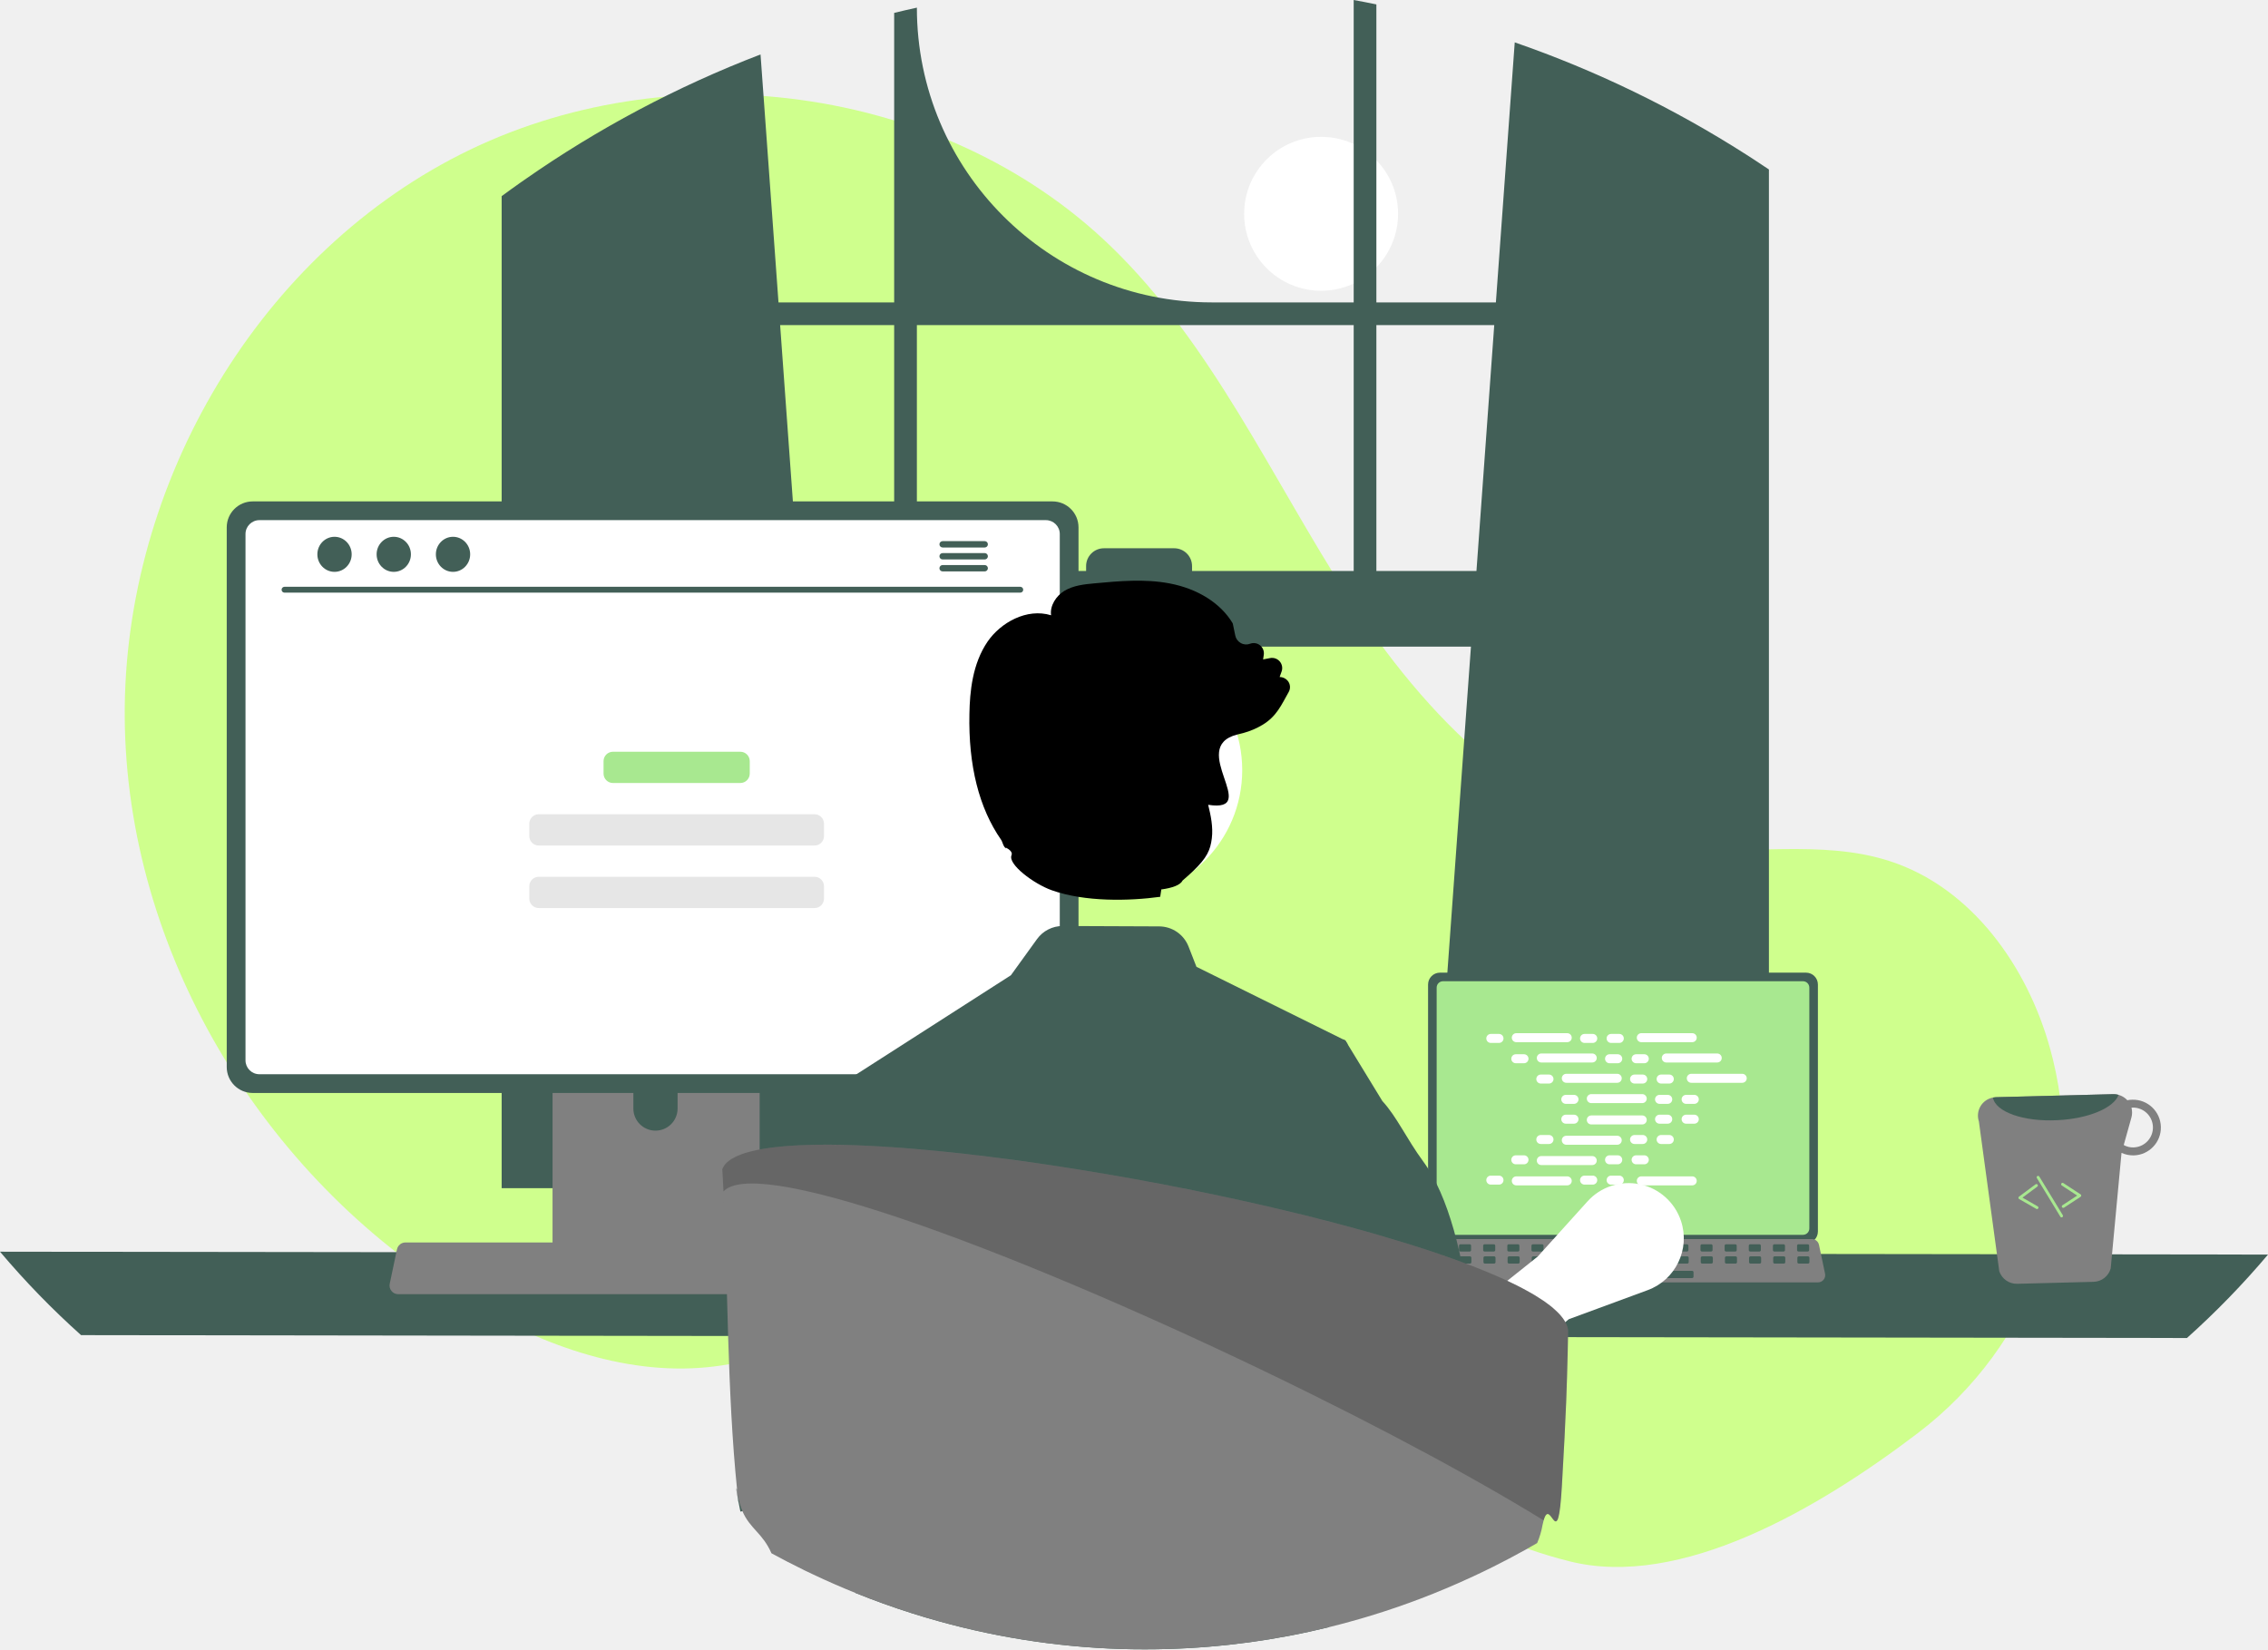
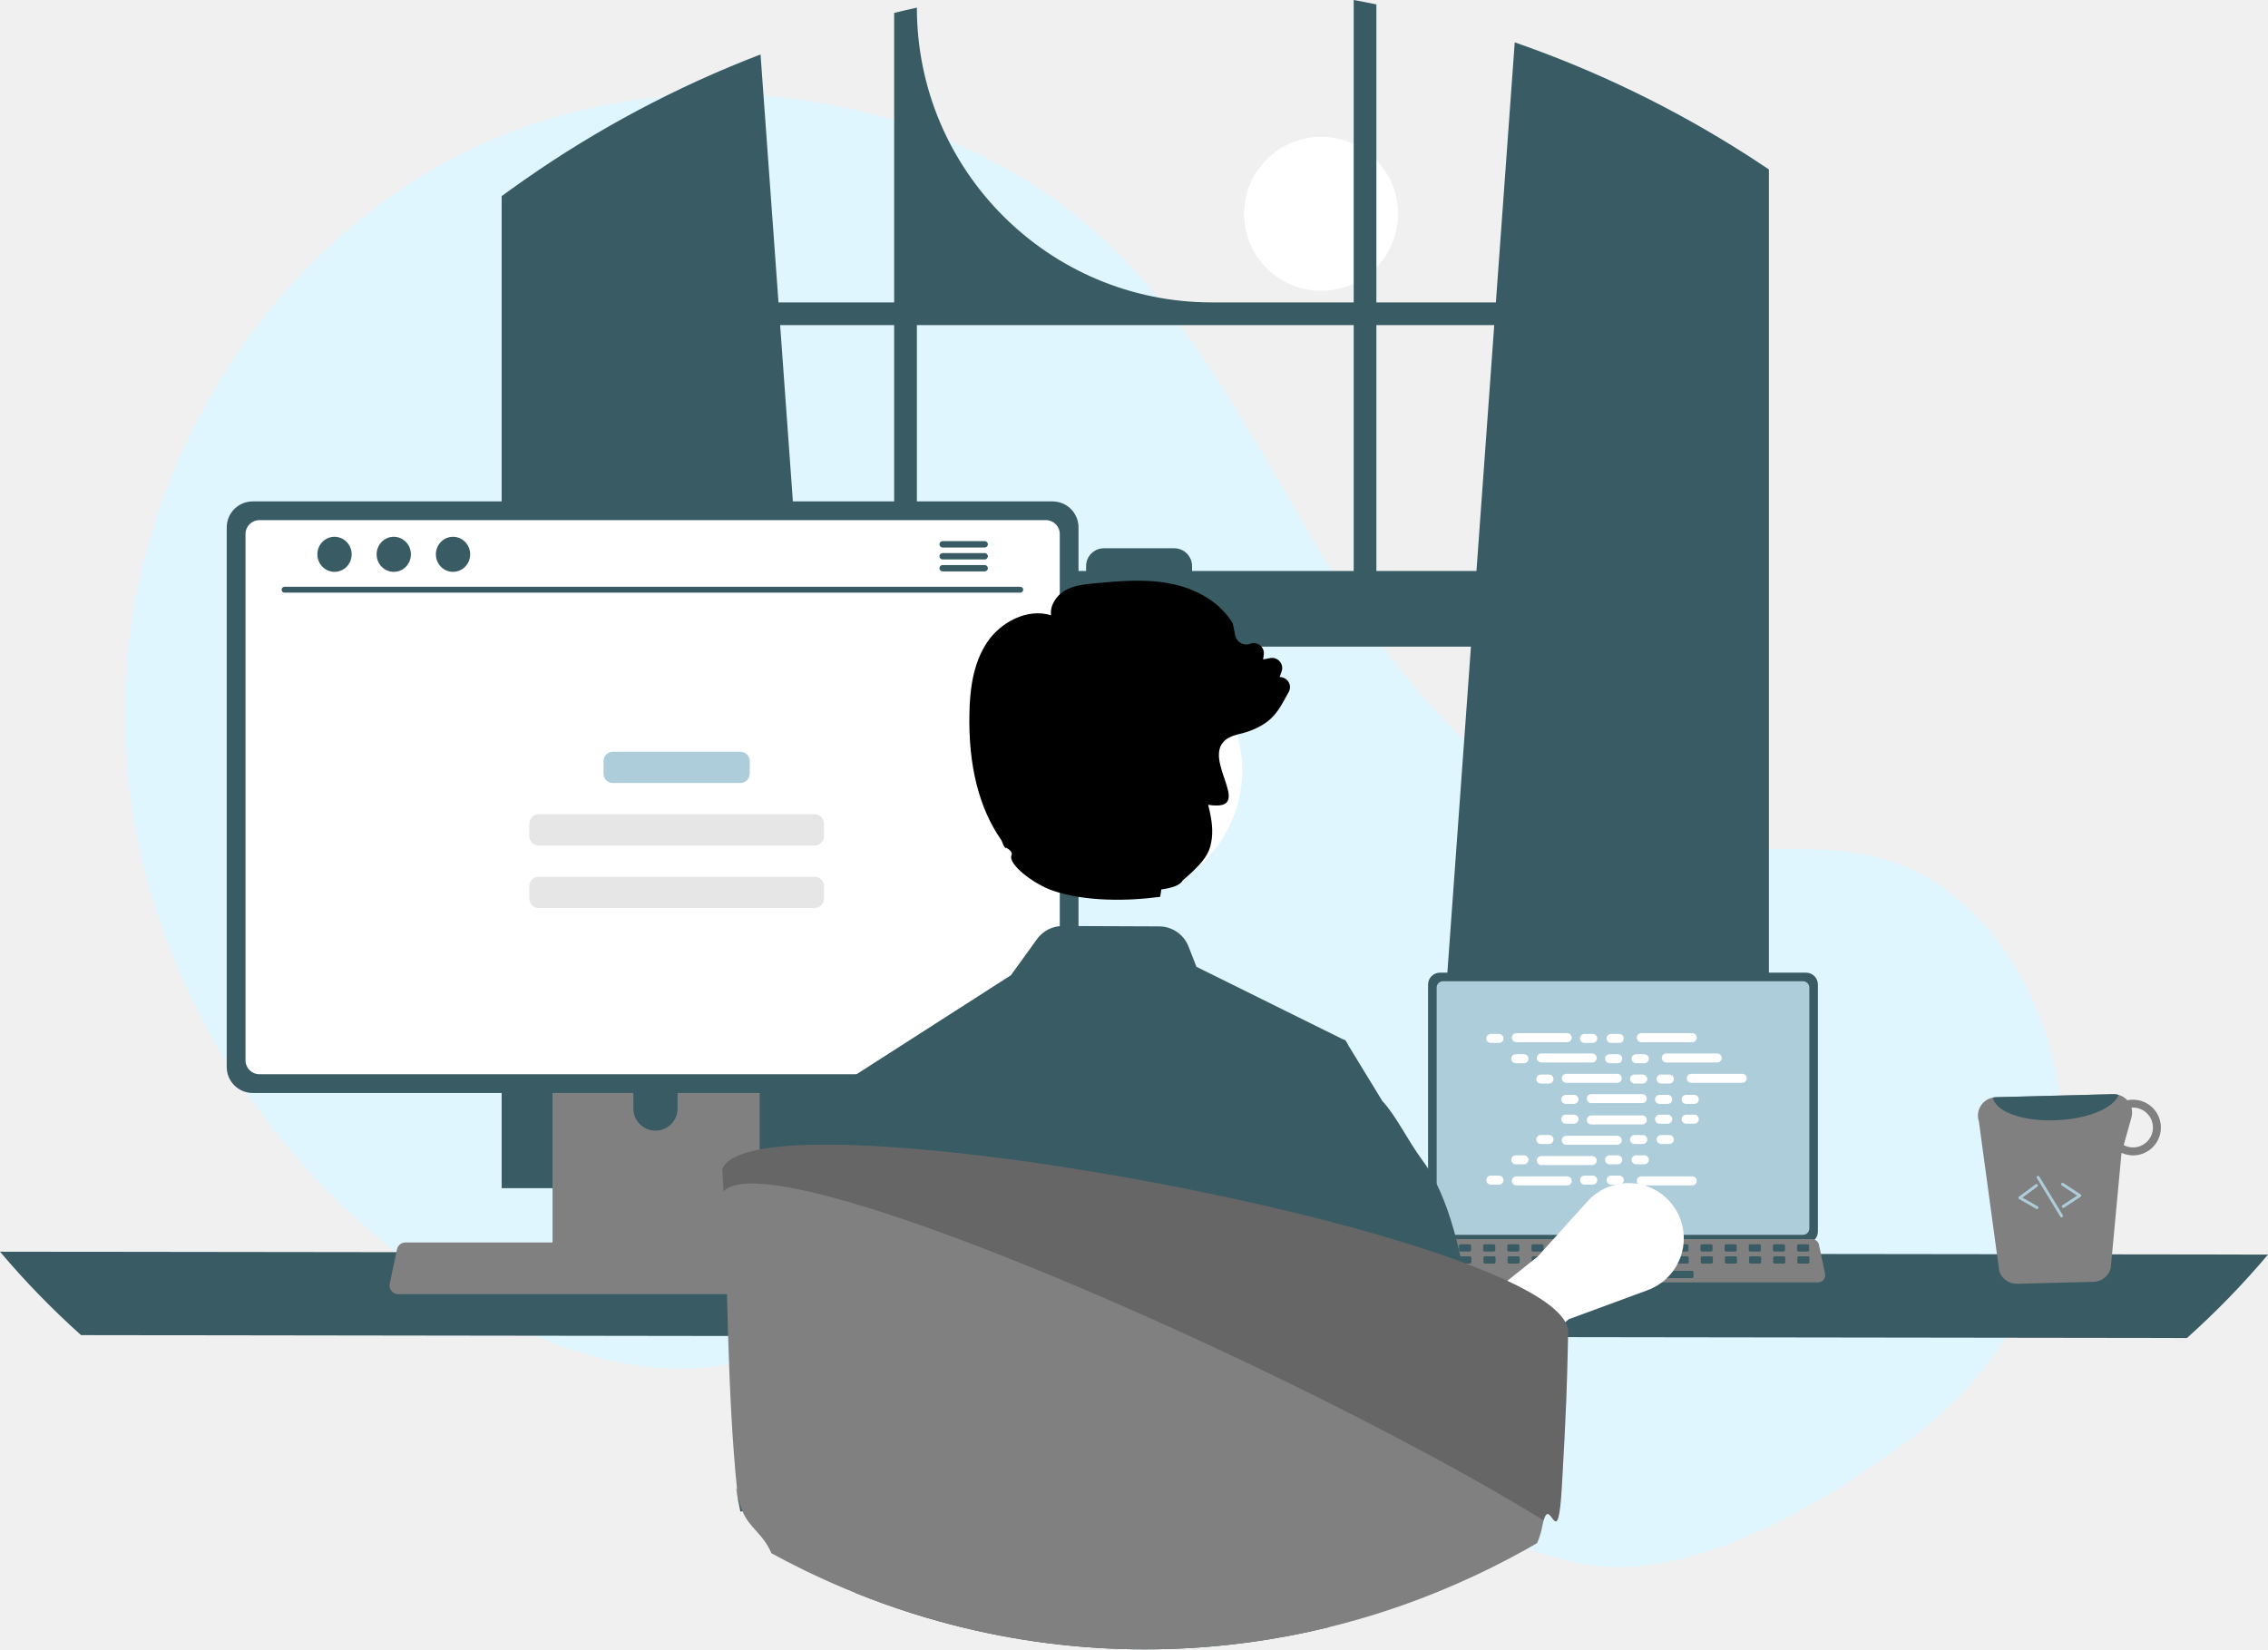
<svg xmlns="http://www.w3.org/2000/svg" data-name="Layer 1" width="786.82" height="572.258" viewBox="0 0 786.82 572.258">
  <circle cx="458.321" cy="74.182" r="26.701" fill="#FFF" />
-   <path d="M872.038,661.023c39.688-30.229,58.644-81.025,46.776-129.482q-.442-1.806-.934-3.604c-7.867-28.763-27.332-56.101-55.7-65.291-23.82-7.717-49.82-1.783-74.669-4.851-48.781-6.024-86.601-45.494-113.211-86.819-26.611-41.325-47.062-87.583-82.422-121.724-58.285-56.275-153.362-68.391-225.627-31.76C293.987,254.121,247.955,335.391,249.918,416.386c1.963,80.995,50.046,158.432,119.875,199.517,25.652,15.093,55.321,25.785,84.848,22.044,25.62-3.246,48.899-17.013,74.399-21.1,40.091-6.426,79.927,11.701,114.603,32.824,34.676,21.123,68.17,46.16,107.574,55.952C789.478,715.131,836.881,687.801,872.038,661.023Z" transform="translate(-206.59 -163.8711)" fill="#CFFF8D" />
-   <path d="M815.016,219.191c-.87-.58-1.75-1.13-2.62-1.69a380.24,380.24,0,0,0-80.31-38.93l-6.54,90.22h-41.46v-103.39c-2.61-.54-5.24-1.05-7.87-1.53v104.92H626.946A102.27,102.27,0,0,1,524.676,166.521v-0c-2.64.57-5.26,1.18-7.88,1.83v100.44h-40.13l-6.23-86.03a380.858,380.858,0,0,0-81.94,43.53c-.44.3-.88.61-1.31.91-2.21,1.55-4.39,3.13-6.56,4.73v344.19h118.27l-2.09-28.95-11.5-158.95h231.59l-11.5,158.95-2.09,28.95h116.96v-353.45Q817.656,220.901,815.016,219.191Zm-298.22,142.78h-33.39l-6.17-85.3h39.56Zm159.42,0h-56.08v-1.69a6.18,6.18,0,0,0-6.19-6.18h-24.38a6.178,6.178,0,0,0-6.18,6.18v1.69h-58.71v-85.3h151.54Zm7.87,0v-85.3h40.89l-6.17,85.3Z" transform="translate(-206.59 -163.8711)" fill="#425F57" />
-   <path d="M206.59,598.162a289.003,289.003,0,0,0,28.12,28.95l730.58,1a289.003,289.003,0,0,0,28.12-28.95Z" transform="translate(-206.59 -163.8711)" fill="#425F57" />
-   <path d="M702.02,505.462v85.704a4.122,4.122,0,0,0,4.119,4.119H833.143a4.122,4.122,0,0,0,4.119-4.119v-85.704a4.124,4.124,0,0,0-4.119-4.115H706.139A4.124,4.124,0,0,0,702.02,505.462Z" transform="translate(-206.59 -163.8711)" fill="#425F57" />
-   <path d="M704.999,506.529V590.109a2.205,2.205,0,0,0,2.201,2.201H832.086a2.205,2.205,0,0,0,2.201-2.201V506.529a2.206,2.206,0,0,0-2.201-2.206H707.201A2.206,2.206,0,0,0,704.999,506.529Z" transform="translate(-206.59 -163.8711)" fill="#A8E890" />
+   <path d="M872.038,661.023c39.688-30.229,58.644-81.025,46.776-129.482q-.442-1.806-.934-3.604c-7.867-28.763-27.332-56.101-55.7-65.291-23.82-7.717-49.82-1.783-74.669-4.851-48.781-6.024-86.601-45.494-113.211-86.819-26.611-41.325-47.062-87.583-82.422-121.724-58.285-56.275-153.362-68.391-225.627-31.76C293.987,254.121,247.955,335.391,249.918,416.386c1.963,80.995,50.046,158.432,119.875,199.517,25.652,15.093,55.321,25.785,84.848,22.044,25.62-3.246,48.899-17.013,74.399-21.1,40.091-6.426,79.927,11.701,114.603,32.824,34.676,21.123,68.17,46.16,107.574,55.952C789.478,715.131,836.881,687.801,872.038,661.023Z" transform="translate(-206.59 -163.8711)" fill="#DFF6FF" />
+   <path d="M815.016,219.191c-.87-.58-1.75-1.13-2.62-1.69a380.24,380.24,0,0,0-80.31-38.93l-6.54,90.22h-41.46v-103.39c-2.61-.54-5.24-1.05-7.87-1.53v104.92H626.946A102.27,102.27,0,0,1,524.676,166.521v-0c-2.64.57-5.26,1.18-7.88,1.83v100.44h-40.13l-6.23-86.03a380.858,380.858,0,0,0-81.94,43.53c-.44.3-.88.61-1.31.91-2.21,1.55-4.39,3.13-6.56,4.73v344.19h118.27l-2.09-28.95-11.5-158.95h231.59l-11.5,158.95-2.09,28.95h116.96v-353.45Q817.656,220.901,815.016,219.191Zm-298.22,142.78h-33.39l-6.17-85.3h39.56Zm159.42,0h-56.08v-1.69a6.18,6.18,0,0,0-6.19-6.18h-24.38a6.178,6.178,0,0,0-6.18,6.18v1.69h-58.71v-85.3h151.54Zm7.87,0v-85.3h40.89l-6.17,85.3Z" transform="translate(-206.59 -163.8711)" fill="#395B64" />
+   <path d="M206.59,598.162a289.003,289.003,0,0,0,28.12,28.95l730.58,1a289.003,289.003,0,0,0,28.12-28.95Z" transform="translate(-206.59 -163.8711)" fill="#395B64" />
+   <path d="M702.02,505.462v85.704a4.122,4.122,0,0,0,4.119,4.119H833.143a4.122,4.122,0,0,0,4.119-4.119v-85.704a4.124,4.124,0,0,0-4.119-4.115H706.139A4.124,4.124,0,0,0,702.02,505.462Z" transform="translate(-206.59 -163.8711)" fill="#395B64" />
+   <path d="M704.999,506.529V590.109a2.205,2.205,0,0,0,2.201,2.201H832.086a2.205,2.205,0,0,0,2.201-2.201V506.529a2.206,2.206,0,0,0-2.201-2.206H707.201A2.206,2.206,0,0,0,704.999,506.529Z" transform="translate(-206.59 -163.8711)" fill="#adcddb" />
  <path d="M699.364,607.881a2.47,2.47,0,0,0,1.943.93H837.299a2.502,2.502,0,0,0,2.446-3.016l-2.111-10.027a2.507,2.507,0,0,0-1.558-1.818,2.425,2.425,0,0,0-.888-.168H703.41a2.424,2.424,0,0,0-.888.168,2.507,2.507,0,0,0-1.558,1.818l-2.111,10.027A2.501,2.501,0,0,0,699.364,607.881Z" transform="translate(-206.59 -163.8711)" fill="grey" />
-   <rect x="830.034" y="595.588" width="4.188" height="2.513" rx="0.488" transform="translate(1457.666 1029.819) rotate(-180)" fill="#425F57" />
-   <rect x="821.657" y="595.588" width="4.188" height="2.513" rx="0.488" transform="translate(1440.912 1029.819) rotate(-180)" fill="#425F57" />
-   <rect x="813.28" y="595.588" width="4.188" height="2.513" rx="0.488" transform="translate(1424.158 1029.819) rotate(-180)" fill="#425F57" />
-   <rect x="804.903" y="595.588" width="4.188" height="2.513" rx="0.488" transform="translate(1407.404 1029.819) rotate(-180)" fill="#425F57" />
-   <rect x="796.526" y="595.588" width="4.188" height="2.513" rx="0.488" transform="translate(1390.65 1029.819) rotate(-180)" fill="#425F57" />
-   <rect x="788.149" y="595.588" width="4.188" height="2.513" rx="0.488" transform="translate(1373.896 1029.819) rotate(-180)" fill="#425F57" />
-   <rect x="779.772" y="595.588" width="4.188" height="2.513" rx="0.488" transform="translate(1357.142 1029.819) rotate(-180)" fill="#425F57" />
-   <rect x="771.395" y="595.588" width="4.188" height="2.513" rx="0.488" transform="translate(1340.388 1029.819) rotate(-180)" fill="#425F57" />
-   <rect x="763.018" y="595.588" width="4.188" height="2.513" rx="0.488" transform="translate(1323.634 1029.819) rotate(-180)" fill="#425F57" />
-   <rect x="754.641" y="595.588" width="4.188" height="2.513" rx="0.488" transform="translate(1306.88 1029.819) rotate(-180)" fill="#425F57" />
-   <rect x="746.264" y="595.588" width="4.188" height="2.513" rx="0.488" transform="translate(1290.126 1029.819) rotate(-180)" fill="#425F57" />
-   <rect x="737.887" y="595.588" width="4.188" height="2.513" rx="0.488" transform="translate(1273.372 1029.819) rotate(-180)" fill="#425F57" />
-   <rect x="729.51" y="595.588" width="4.188" height="2.513" rx="0.488" transform="translate(1256.618 1029.819) rotate(-180)" fill="#425F57" />
-   <rect x="721.133" y="595.588" width="4.188" height="2.513" rx="0.488" transform="translate(1239.865 1029.819) rotate(-180)" fill="#425F57" />
-   <rect x="712.756" y="595.588" width="4.188" height="2.513" rx="0.488" transform="translate(1223.111 1029.819) rotate(-180)" fill="#425F57" />
-   <rect x="704.379" y="595.588" width="4.188" height="2.513" rx="0.488" transform="translate(1206.357 1029.819) rotate(-180)" fill="#425F57" />
-   <rect x="830.133" y="599.777" width="4.188" height="2.513" rx="0.488" transform="translate(1457.864 1038.196) rotate(-180)" fill="#425F57" />
-   <rect x="821.756" y="599.777" width="4.188" height="2.513" rx="0.488" transform="translate(1441.11 1038.196) rotate(-180)" fill="#425F57" />
-   <rect x="813.379" y="599.777" width="4.188" height="2.513" rx="0.488" transform="translate(1424.356 1038.196) rotate(-180)" fill="#425F57" />
-   <rect x="805.002" y="599.777" width="4.188" height="2.513" rx="0.488" transform="translate(1407.602 1038.196) rotate(-180)" fill="#425F57" />
-   <rect x="796.625" y="599.777" width="4.188" height="2.513" rx="0.488" transform="translate(1390.848 1038.196) rotate(-180)" fill="#425F57" />
-   <rect x="788.248" y="599.777" width="4.188" height="2.513" rx="0.488" transform="translate(1374.094 1038.196) rotate(-180)" fill="#425F57" />
-   <rect x="779.871" y="599.777" width="4.188" height="2.513" rx="0.488" transform="translate(1357.34 1038.196) rotate(-180)" fill="#425F57" />
-   <rect x="771.494" y="599.777" width="4.188" height="2.513" rx="0.488" transform="translate(1340.586 1038.196) rotate(-180)" fill="#425F57" />
-   <rect x="763.117" y="599.777" width="4.188" height="2.513" rx="0.488" transform="translate(1323.832 1038.196) rotate(-180)" fill="#425F57" />
-   <rect x="754.74" y="599.777" width="4.188" height="2.513" rx="0.488" transform="translate(1307.078 1038.196) rotate(-180)" fill="#425F57" />
-   <rect x="746.363" y="599.777" width="4.188" height="2.513" rx="0.488" transform="translate(1290.324 1038.196) rotate(-180)" fill="#425F57" />
-   <rect x="737.986" y="599.777" width="4.188" height="2.513" rx="0.488" transform="translate(1273.57 1038.196) rotate(-180)" fill="#425F57" />
-   <rect x="729.609" y="599.777" width="4.188" height="2.513" rx="0.488" transform="translate(1256.816 1038.196) rotate(-180)" fill="#425F57" />
-   <rect x="721.232" y="599.777" width="4.188" height="2.513" rx="0.488" transform="translate(1240.062 1038.196) rotate(-180)" fill="#425F57" />
-   <rect x="712.855" y="599.777" width="4.188" height="2.513" rx="0.488" transform="translate(1223.309 1038.196) rotate(-180)" fill="#425F57" />
-   <rect x="704.478" y="599.777" width="4.188" height="2.513" rx="0.488" transform="translate(1206.555 1038.196) rotate(-180)" fill="#425F57" />
-   <rect x="760.604" y="604.803" width="33.508" height="2.513" rx="0.488" transform="translate(1348.126 1048.248) rotate(-180)" fill="#425F57" />
+   <rect x="830.034" y="595.588" width="4.188" height="2.513" rx="0.488" transform="translate(1457.666 1029.819) rotate(-180)" fill="#395B64" />
+   <rect x="821.657" y="595.588" width="4.188" height="2.513" rx="0.488" transform="translate(1440.912 1029.819) rotate(-180)" fill="#395B64" />
+   <rect x="813.28" y="595.588" width="4.188" height="2.513" rx="0.488" transform="translate(1424.158 1029.819) rotate(-180)" fill="#395B64" />
+   <rect x="804.903" y="595.588" width="4.188" height="2.513" rx="0.488" transform="translate(1407.404 1029.819) rotate(-180)" fill="#395B64" />
+   <rect x="796.526" y="595.588" width="4.188" height="2.513" rx="0.488" transform="translate(1390.65 1029.819) rotate(-180)" fill="#395B64" />
+   <rect x="788.149" y="595.588" width="4.188" height="2.513" rx="0.488" transform="translate(1373.896 1029.819) rotate(-180)" fill="#395B64" />
+   <rect x="779.772" y="595.588" width="4.188" height="2.513" rx="0.488" transform="translate(1357.142 1029.819) rotate(-180)" fill="#395B64" />
+   <rect x="771.395" y="595.588" width="4.188" height="2.513" rx="0.488" transform="translate(1340.388 1029.819) rotate(-180)" fill="#395B64" />
+   <rect x="763.018" y="595.588" width="4.188" height="2.513" rx="0.488" transform="translate(1323.634 1029.819) rotate(-180)" fill="#395B64" />
+   <rect x="754.641" y="595.588" width="4.188" height="2.513" rx="0.488" transform="translate(1306.88 1029.819) rotate(-180)" fill="#395B64" />
+   <rect x="746.264" y="595.588" width="4.188" height="2.513" rx="0.488" transform="translate(1290.126 1029.819) rotate(-180)" fill="#395B64" />
+   <rect x="737.887" y="595.588" width="4.188" height="2.513" rx="0.488" transform="translate(1273.372 1029.819) rotate(-180)" fill="#395B64" />
+   <rect x="729.51" y="595.588" width="4.188" height="2.513" rx="0.488" transform="translate(1256.618 1029.819) rotate(-180)" fill="#395B64" />
+   <rect x="721.133" y="595.588" width="4.188" height="2.513" rx="0.488" transform="translate(1239.865 1029.819) rotate(-180)" fill="#395B64" />
+   <rect x="712.756" y="595.588" width="4.188" height="2.513" rx="0.488" transform="translate(1223.111 1029.819) rotate(-180)" fill="#395B64" />
+   <rect x="704.379" y="595.588" width="4.188" height="2.513" rx="0.488" transform="translate(1206.357 1029.819) rotate(-180)" fill="#395B64" />
+   <rect x="830.133" y="599.777" width="4.188" height="2.513" rx="0.488" transform="translate(1457.864 1038.196) rotate(-180)" fill="#395B64" />
+   <rect x="821.756" y="599.777" width="4.188" height="2.513" rx="0.488" transform="translate(1441.11 1038.196) rotate(-180)" fill="#395B64" />
+   <rect x="813.379" y="599.777" width="4.188" height="2.513" rx="0.488" transform="translate(1424.356 1038.196) rotate(-180)" fill="#395B64" />
+   <rect x="805.002" y="599.777" width="4.188" height="2.513" rx="0.488" transform="translate(1407.602 1038.196) rotate(-180)" fill="#395B64" />
+   <rect x="796.625" y="599.777" width="4.188" height="2.513" rx="0.488" transform="translate(1390.848 1038.196) rotate(-180)" fill="#395B64" />
+   <rect x="788.248" y="599.777" width="4.188" height="2.513" rx="0.488" transform="translate(1374.094 1038.196) rotate(-180)" fill="#395B64" />
+   <rect x="779.871" y="599.777" width="4.188" height="2.513" rx="0.488" transform="translate(1357.34 1038.196) rotate(-180)" fill="#395B64" />
+   <rect x="771.494" y="599.777" width="4.188" height="2.513" rx="0.488" transform="translate(1340.586 1038.196) rotate(-180)" fill="#395B64" />
+   <rect x="763.117" y="599.777" width="4.188" height="2.513" rx="0.488" transform="translate(1323.832 1038.196) rotate(-180)" fill="#395B64" />
+   <rect x="754.74" y="599.777" width="4.188" height="2.513" rx="0.488" transform="translate(1307.078 1038.196) rotate(-180)" fill="#395B64" />
+   <rect x="746.363" y="599.777" width="4.188" height="2.513" rx="0.488" transform="translate(1290.324 1038.196) rotate(-180)" fill="#395B64" />
+   <rect x="737.986" y="599.777" width="4.188" height="2.513" rx="0.488" transform="translate(1273.57 1038.196) rotate(-180)" fill="#395B64" />
+   <rect x="729.609" y="599.777" width="4.188" height="2.513" rx="0.488" transform="translate(1256.816 1038.196) rotate(-180)" fill="#395B64" />
+   <rect x="721.232" y="599.777" width="4.188" height="2.513" rx="0.488" transform="translate(1240.062 1038.196) rotate(-180)" fill="#395B64" />
+   <rect x="712.855" y="599.777" width="4.188" height="2.513" rx="0.488" transform="translate(1223.309 1038.196) rotate(-180)" fill="#395B64" />
+   <rect x="704.478" y="599.777" width="4.188" height="2.513" rx="0.488" transform="translate(1206.555 1038.196) rotate(-180)" fill="#395B64" />
+   <rect x="760.604" y="604.803" width="33.508" height="2.513" rx="0.488" transform="translate(1348.126 1048.248) rotate(-180)" fill="#395B64" />
  <rect x="515.631" y="358.737" width="5.966" height="3.122" rx="1.561" fill="#fff" />
  <rect x="548.154" y="358.737" width="5.966" height="3.122" rx="1.561" fill="#fff" />
  <rect x="557.369" y="358.737" width="5.966" height="3.122" rx="1.561" fill="#fff" />
  <rect x="524.477" y="358.477" width="20.796" height="3.122" rx="1.561" fill="#fff" />
  <rect x="567.841" y="358.477" width="20.796" height="3.122" rx="1.561" fill="#fff" />
  <rect x="524.304" y="365.784" width="5.966" height="3.122" rx="1.561" fill="#fff" />
  <rect x="556.827" y="365.784" width="5.966" height="3.122" rx="1.561" fill="#fff" />
  <rect x="566.042" y="365.784" width="5.966" height="3.122" rx="1.561" fill="#fff" />
  <rect x="533.15" y="365.523" width="20.796" height="3.122" rx="1.561" fill="#fff" />
  <rect x="576.514" y="365.523" width="20.796" height="3.122" rx="1.561" fill="#fff" />
  <rect x="532.977" y="372.83" width="5.966" height="3.122" rx="1.561" fill="#fff" />
  <rect x="565.5" y="372.83" width="5.966" height="3.122" rx="1.561" fill="#fff" />
  <rect x="574.715" y="372.83" width="5.966" height="3.122" rx="1.561" fill="#fff" />
  <rect x="541.823" y="372.57" width="20.796" height="3.122" rx="1.561" fill="#fff" />
  <rect x="585.187" y="372.57" width="20.796" height="3.122" rx="1.561" fill="#fff" />
  <rect x="541.649" y="379.877" width="5.966" height="3.122" rx="1.561" fill="#fff" />
  <rect x="574.172" y="379.877" width="5.966" height="3.122" rx="1.561" fill="#fff" />
  <rect x="583.387" y="379.877" width="5.966" height="3.122" rx="1.561" fill="#fff" />
  <rect x="550.496" y="379.617" width="20.796" height="3.122" rx="1.561" fill="#fff" />
  <rect x="548.154" y="407.898" width="5.966" height="3.122" rx="1.561" fill="#fff" />
  <rect x="557.369" y="407.898" width="5.966" height="3.122" rx="1.561" fill="#fff" />
  <rect x="567.841" y="408.158" width="20.796" height="3.122" rx="1.561" fill="#fff" />
  <rect x="515.631" y="407.898" width="5.966" height="3.122" rx="1.561" fill="#fff" />
  <rect x="524.477" y="408.158" width="20.796" height="3.122" rx="1.561" fill="#fff" />
  <rect x="524.304" y="400.851" width="5.966" height="3.122" rx="1.561" fill="#fff" />
  <rect x="556.827" y="400.851" width="5.966" height="3.122" rx="1.561" fill="#fff" />
  <rect x="566.042" y="400.851" width="5.966" height="3.122" rx="1.561" fill="#fff" />
  <rect x="533.15" y="401.111" width="20.796" height="3.122" rx="1.561" fill="#fff" />
  <rect x="532.977" y="393.804" width="5.966" height="3.122" rx="1.561" fill="#fff" />
  <rect x="565.5" y="393.804" width="5.966" height="3.122" rx="1.561" fill="#fff" />
  <rect x="574.715" y="393.804" width="5.966" height="3.122" rx="1.561" fill="#fff" />
  <rect x="541.823" y="394.064" width="20.796" height="3.122" rx="1.561" fill="#fff" />
  <rect x="541.649" y="386.758" width="5.966" height="3.122" rx="1.561" fill="#fff" />
  <rect x="574.172" y="386.758" width="5.966" height="3.122" rx="1.561" fill="#fff" />
  <rect x="583.387" y="386.758" width="5.966" height="3.122" rx="1.561" fill="#fff" />
  <rect x="550.496" y="387.018" width="20.796" height="3.122" rx="1.561" fill="#fff" />
  <path d="M711.507,654.353l-13.35-21.102,41.902-33.403,17.295-19.161a19.161,19.161,0,0,1,32.418,6.828h0a19.161,19.161,0,0,1-11.57,23.991l-27.349,10.075Z" transform="translate(-206.59 -163.8711)" fill="#fff" />
  <path d="M398.28,501.352v102.56h71.85v-102.56a3.448,3.448,0,0,0-2.43-3.3,3.175,3.175,0,0,0-1.03-.16H401.75A3.463,3.463,0,0,0,398.28,501.352Zm28.04,35.24a7.67,7.67,0,0,1,15.34,0v11.9a7.67,7.67,0,0,1-15.34,0Z" transform="translate(-206.59 -163.8711)" fill="grey" />
-   <path d="M398.06,600.632v9.89a1.946,1.946,0,0,0,1.93,1.94h68.43a1.94,1.94,0,0,0,1.93-1.94v-9.89Z" transform="translate(-206.59 -163.8711)" fill="#425F57" />
-   <path d="M285.25,346.832V534.092a9.007,9.007,0,0,0,9,9h277.5a9.007,9.007,0,0,0,9-9V346.832a9.011,9.011,0,0,0-9-8.99H294.25A9.012,9.012,0,0,0,285.25,346.832Z" transform="translate(-206.59 -163.8711)" fill="#425F57" />
+   <path d="M398.06,600.632v9.89a1.946,1.946,0,0,0,1.93,1.94h68.43a1.94,1.94,0,0,0,1.93-1.94v-9.89Z" transform="translate(-206.59 -163.8711)" fill="#395B64" />
+   <path d="M285.25,346.832V534.092a9.007,9.007,0,0,0,9,9h277.5a9.007,9.007,0,0,0,9-9V346.832a9.011,9.011,0,0,0-9-8.99H294.25A9.012,9.012,0,0,0,285.25,346.832Z" transform="translate(-206.59 -163.8711)" fill="#395B64" />
  <path d="M291.76,349.162v182.62a4.818,4.818,0,0,0,4.81,4.81H569.44a4.818,4.818,0,0,0,4.81-4.81v-182.62a4.82,4.82,0,0,0-4.81-4.82H296.57A4.821,4.821,0,0,0,291.76,349.162Z" transform="translate(-206.59 -163.8711)" fill="#fff" />
  <path d="M342.4,611.792a2.948,2.948,0,0,0,2.32,1.11h162.34a2.987,2.987,0,0,0,2.92-3.6l-2.52-11.97a2.993,2.993,0,0,0-1.86-2.17,2.895,2.895,0,0,0-1.06-.2H347.23a2.894,2.894,0,0,0-1.06.2,2.992,2.992,0,0,0-1.86,2.17l-2.52,11.97A2.985,2.985,0,0,0,342.4,611.792Z" transform="translate(-206.59 -163.8711)" fill="grey" />
-   <path d="M560.585,369.499H305.261a1.016,1.016,0,0,1,0-2.031H560.585a1.016,1.016,0,0,1,0,2.031Z" transform="translate(-206.59 -163.8711)" fill="#425F57" />
-   <ellipse cx="116.051" cy="192.33" rx="5.95" ry="6.083" fill="#425F57" />
-   <ellipse cx="136.607" cy="192.33" rx="5.95" ry="6.083" fill="#425F57" />
-   <ellipse cx="157.163" cy="192.33" rx="5.95" ry="6.083" fill="#425F57" />
-   <path d="M548.206,351.622h-14.6a1.105,1.105,0,0,0,0,2.21h14.6a1.105,1.105,0,0,0,0-2.21Z" transform="translate(-206.59 -163.8711)" fill="#425F57" />
-   <path d="M548.206,355.772h-14.6a1.105,1.105,0,0,0,0,2.21h14.6a1.105,1.105,0,0,0,0-2.21Z" transform="translate(-206.59 -163.8711)" fill="#425F57" />
-   <path d="M548.206,359.922h-14.6a1.105,1.105,0,0,0,0,2.21h14.6a1.105,1.105,0,0,0,0-2.21Z" transform="translate(-206.59 -163.8711)" fill="#425F57" />
+   <path d="M560.585,369.499H305.261a1.016,1.016,0,0,1,0-2.031H560.585a1.016,1.016,0,0,1,0,2.031Z" transform="translate(-206.59 -163.8711)" fill="#395B64" />
+   <ellipse cx="116.051" cy="192.33" rx="5.95" ry="6.083" fill="#395B64" />
+   <ellipse cx="136.607" cy="192.33" rx="5.95" ry="6.083" fill="#395B64" />
+   <ellipse cx="157.163" cy="192.33" rx="5.95" ry="6.083" fill="#395B64" />
+   <path d="M548.206,351.622h-14.6a1.105,1.105,0,0,0,0,2.21h14.6a1.105,1.105,0,0,0,0-2.21Z" transform="translate(-206.59 -163.8711)" fill="#395B64" />
+   <path d="M548.206,355.772h-14.6a1.105,1.105,0,0,0,0,2.21h14.6a1.105,1.105,0,0,0,0-2.21Z" transform="translate(-206.59 -163.8711)" fill="#395B64" />
+   <path d="M548.206,359.922h-14.6a1.105,1.105,0,0,0,0,2.21h14.6a1.105,1.105,0,0,0,0-2.21Z" transform="translate(-206.59 -163.8711)" fill="#395B64" />
  <path d="M900.186,604.972a6.416,6.416,0,0,0,6.183,4.331l26.492-.682a6.329,6.329,0,0,0,5.981-4.657l3.749-40.087a9.794,9.794,0,0,0,4.238.871,9.661,9.661,0,1,0-.485-19.317,8.184,8.184,0,0,0-1.736.181,6.548,6.548,0,0,0-4.874-2.103l-40.751,1.052a5.853,5.853,0,0,0-1.005.125,6.365,6.365,0,0,0-4.873,8.265Zm43.173-43.817,2.668-9.553a6.506,6.506,0,0,0,.02-3.375c.129-0.0.244-.062.373-.062a6.91,6.91,0,0,1,.324,13.817A6.505,6.505,0,0,1,943.359,561.156Z" transform="translate(-206.59 -163.8711)" fill="grey" />
-   <path d="M897.978,544.686c.868,4.964,10.629,8.454,22.366,7.847,10.793-.497,19.617-4.287,21.234-8.778a6.025,6.025,0,0,0-1.844-.246l-40.751,1.052A5.853,5.853,0,0,0,897.978,544.686Z" transform="translate(-206.59 -163.8711)" fill="#425F57" />
-   <path d="M922.494,582.944a.497.497,0,0,0,.151-.066l5.753-3.766a.499.499,0,0,0,0-.836l-5.98-3.917a.5.5,0,1,0-.548.836l5.341,3.498-5.114,3.348a.5.5,0,0,0,.396.903Z" transform="translate(-206.59 -163.8711)" fill="#A8E890" />
-   <path d="M913.408,583.363a.5.5,0,0,0,.126-.918l-5.303-3.04,5.126-3.807a.5.5,0,1,0-.596-.802l-5.739,4.263a.5.5,0,0,0,.049.835l5.965,3.42A.5.5,0,0,0,913.408,583.363Z" transform="translate(-206.59 -163.8711)" fill="#A8E890" />
-   <path d="M921.922,586.244a.482.482,0,0,0,.137-.058.5.5,0,0,0,.168-.687l-8.155-13.408a.5.5,0,0,0-.854.521l8.155,13.408A.5.5,0,0,0,921.922,586.244Z" transform="translate(-206.59 -163.8711)" fill="#A8E890" />
-   <rect x="209.385" y="260.827" width="50.719" height="10.846" rx="3.264" fill="#A8E890" />
+   <path d="M897.978,544.686c.868,4.964,10.629,8.454,22.366,7.847,10.793-.497,19.617-4.287,21.234-8.778a6.025,6.025,0,0,0-1.844-.246l-40.751,1.052A5.853,5.853,0,0,0,897.978,544.686Z" transform="translate(-206.59 -163.8711)" fill="#395B64" />
+   <path d="M922.494,582.944a.497.497,0,0,0,.151-.066l5.753-3.766a.499.499,0,0,0,0-.836l-5.98-3.917a.5.5,0,1,0-.548.836l5.341,3.498-5.114,3.348a.5.5,0,0,0,.396.903Z" transform="translate(-206.59 -163.8711)" fill="#adcddb" />
+   <path d="M913.408,583.363a.5.5,0,0,0,.126-.918l-5.303-3.04,5.126-3.807a.5.5,0,1,0-.596-.802l-5.739,4.263a.5.5,0,0,0,.049.835l5.965,3.42A.5.5,0,0,0,913.408,583.363Z" transform="translate(-206.59 -163.8711)" fill="#adcddb" />
+   <path d="M921.922,586.244a.482.482,0,0,0,.137-.058.5.5,0,0,0,.168-.687l-8.155-13.408a.5.5,0,0,0-.854.521l8.155,13.408A.5.5,0,0,0,921.922,586.244Z" transform="translate(-206.59 -163.8711)" fill="#adcddb" />
+   <rect x="209.385" y="260.827" width="50.719" height="10.846" rx="3.264" fill="#adcddb" />
  <rect x="183.626" y="282.519" width="102.236" height="10.846" rx="3.264" fill="#e6e6e6" />
  <rect x="183.626" y="304.21" width="102.236" height="10.846" rx="3.264" fill="#e6e6e6" />
-   <path d="M497.301,540.717l.217.684.011.023,6.525,19.838,7.506,22.861,14.123,42.961.137,6.673v.023l1.049,53.684-2.909,7.278,3.274,11.932s-1.506-18.037-9.582-7.679c-4.574,5.886-9.925,11.91-14.317,17.556q9.6,3.884,19.507,7.027c1.426.456,2.863.89,4.301,1.323q.462.137.924.274a266.863,266.863,0,0,0,67.351,10.826c1.186.034,2.35.057,3.479.08.399.011.787.023,1.175.023,1.278.011,2.544.023,3.822.023q3.867,0,7.7-.114a266.853,266.853,0,0,0,56.091-7.586c-.125-7.586-.468-16.45-.958-25.918-.228-4.643-5.35-9.674-5.658-14.533-.217-3.65,4.381-7.084,4.141-10.792-1.551-22.827-3.491-14.064-4.928-30.229q-.222-2.379-.411-4.552c-.924-10.381-1.563-16.872-1.563-16.872l6.137-38.683,9.639-60.734-.742-1.221-.833-.411-50.844-25.165-2.761-7.073a10.979,10.979,0,0,0-10.141-6.947l-33.493-.137a10.931,10.931,0,0,0-8.909,4.529l-9.069,12.56Z" transform="translate(-206.59 -163.8711)" fill="#425F57" />
-   <path d="M533.407,617.525,525.82,633.758l-5.179,11.088-8.909,46.646-4.46,4.734L503.45,679.467l-39.998,8.881c-1.312-7.29-.351.247-1.161-7.75.228-.228.468-.456.707-.685.639-.593,1.175-1.152,1.164-1.688-.456-27.584.913-74.526,12.343-102.966a60.053,60.053,0,0,1,7.027-13.107c.228-.308.445-.616.662-.924,5.27-7.381,8.601-14.647,13.324-19.815v-.011a.53.53,0,0,0,.08-.08.157.157,0,0,0,.046-.034l32.443-17.203,1.392,39.105.992,28.109Z" transform="translate(-206.59 -163.8711)" fill="#425F57" />
-   <path d="M650.391,622.135l9.476,20.275,3.307,7.061,8.907,46.642,4.446,4.723,3.83-16.755,1.8-.369,32.459-6.722,9.461,30.046a17.984,17.984,0,0,0-3.261-22.506c-.646-.585-1.184-1.154-1.169-1.692.538-32.443-1.446-91.684-19.367-116.066-5.692-7.738-9.107-15.445-14.076-20.829-.015-.015-.015-.031-.031-.031L674.081,526.114l-.738-1.215-.831-.415Z" transform="translate(-206.59 -163.8711)" fill="#425F57" />
+   <path d="M497.301,540.717l.217.684.011.023,6.525,19.838,7.506,22.861,14.123,42.961.137,6.673v.023l1.049,53.684-2.909,7.278,3.274,11.932s-1.506-18.037-9.582-7.679c-4.574,5.886-9.925,11.91-14.317,17.556q9.6,3.884,19.507,7.027c1.426.456,2.863.89,4.301,1.323q.462.137.924.274a266.863,266.863,0,0,0,67.351,10.826c1.186.034,2.35.057,3.479.08.399.011.787.023,1.175.023,1.278.011,2.544.023,3.822.023q3.867,0,7.7-.114a266.853,266.853,0,0,0,56.091-7.586c-.125-7.586-.468-16.45-.958-25.918-.228-4.643-5.35-9.674-5.658-14.533-.217-3.65,4.381-7.084,4.141-10.792-1.551-22.827-3.491-14.064-4.928-30.229q-.222-2.379-.411-4.552c-.924-10.381-1.563-16.872-1.563-16.872l6.137-38.683,9.639-60.734-.742-1.221-.833-.411-50.844-25.165-2.761-7.073a10.979,10.979,0,0,0-10.141-6.947l-33.493-.137a10.931,10.931,0,0,0-8.909,4.529l-9.069,12.56Z" transform="translate(-206.59 -163.8711)" fill="#395B64" />
+   <path d="M533.407,617.525,525.82,633.758l-5.179,11.088-8.909,46.646-4.46,4.734L503.45,679.467l-39.998,8.881c-1.312-7.29-.351.247-1.161-7.75.228-.228.468-.456.707-.685.639-.593,1.175-1.152,1.164-1.688-.456-27.584.913-74.526,12.343-102.966a60.053,60.053,0,0,1,7.027-13.107c.228-.308.445-.616.662-.924,5.27-7.381,8.601-14.647,13.324-19.815v-.011a.53.53,0,0,0,.08-.08.157.157,0,0,0,.046-.034l32.443-17.203,1.392,39.105.992,28.109Z" transform="translate(-206.59 -163.8711)" fill="#395B64" />
+   <path d="M650.391,622.135l9.476,20.275,3.307,7.061,8.907,46.642,4.446,4.723,3.83-16.755,1.8-.369,32.459-6.722,9.461,30.046a17.984,17.984,0,0,0-3.261-22.506c-.646-.585-1.184-1.154-1.169-1.692.538-32.443-1.446-91.684-19.367-116.066-5.692-7.738-9.107-15.445-14.076-20.829-.015-.015-.015-.031-.031-.031L674.081,526.114l-.738-1.215-.831-.415Z" transform="translate(-206.59 -163.8711)" fill="#395B64" />
  <circle id="a657ec4b-47ce-4d2a-9c58-81a811696ca9" data-name="Ellipse 5" cx="386.397" cy="267.201" r="44.558" fill="#fff" />
  <path d="M653.212,399.948a3.759,3.759,0,0,0-2.69-1.19l.67-1.86a3.528,3.528,0,0,0-3.96-4.7l-2.44.47.23-1.63a3.534,3.534,0,0,0-4.73-3.82,3.766,3.766,0,0,1-3.24-.23,3.846,3.846,0,0,1-1.92-2.61l-.85-4.1-.09-.22c-4.14-6.9-12.1-11.92-21.84-13.76-8.67-1.65-17.56-.81-26.13-.02-3.4.32-7.24.68-10.44,2.64-2.72,1.68-5.02,5.04-4.55,8.43-8.45-2.59-17.51,2.58-22,9.1-5.32,7.76-6.19,17.48-6.33,25.08-.38,17.98,3.33,32.69,11,43.73.56.8.7,2.47,1.81,3.03l-.23-.37c1.24.62,2.5,1.62,2.03,2.69-1.35,3.08,7.62,9.89,13.94,12.14,11.53,4.11,26.86,3.76,37.64,2.28l.38-2.55c3.89-.53,6.63-1.54,7.4-3.12,1.36-1.16,2.52-2.2,3.53-3.16l.01-.01c.02-.02.06-.05.08-.07,4.87-4.67,6-7.33,6.51-11.38.49-3.97-.38-8-1.27-11.63,18.74,2.9-7.38-19.96,10.08-24.38a5.434,5.434,0,0,1,.61-.15c.51-.12,1.02-.24,1.51-.38a26.448,26.448,0,0,0,6.72-2.87c4.88-2.97,6.49-6.91,9.01-11.35A3.427,3.427,0,0,0,653.212,399.948Z" transform="translate(-206.59 -163.8711)" fill="black" />
  <path d="M750.582,625.308c-.01,1.75-.03,4.2-.11,7.23q-.015.63-.03,1.29c-.13,5.57-.26,10.24-.47,15.43-.01.36-.02.71-.04,1.07-.28,7.24-.72,15.67-1.48,29.02-1.41,24.66-3.87,3.39-6.34,12.04-.12.43-.25.94-.37,1.54a27.916,27.916,0,0,1-1.88,6.33c-1.31.78-2.66,1.53-3.99,2.28-3.79,2.11-7.64,4.14-11.52,6.07-2.18,1.08-4.37,2.14-6.57,3.16-.35.16-.69.32-1.03.47a270.887,270.887,0,0,1-34.75,13.26c-2.32.7-4.63,1.38-6.97,2.01-2.44.68-4.88,1.32-7.35,1.92a266.893,266.893,0,0,1-56.09,7.59c-2.55.08-5.12.11-7.7.11-1.28,0-2.54-.01-3.82-.02-.39,0-.78-.01-1.17-.02-1.13-.03-2.3-.05-3.48-.08a266.663,266.663,0,0,1-67.35-10.83l-.93-.27c-1.44-.44-2.87-.87-4.3-1.33q-9.9-3.135-19.51-7.02-7.335-2.955-14.5-6.34a.339.339,0,0,1-.12-.06c-1-.46-2.01-.94-3.01-1.43-.13-.07-.27-.14-.41-.21q-5.595-2.73-11.07-5.72c-3.07-7.05-7.39-8.4-10.07-14.6a25.874,25.874,0,0,1-1.68-5.74c0-.02-.01-.04-.01-.07.28,3.72-1.19-6.6-.01-.04-.01-.12-.02-.25-.03-.4-.03-.36-.07-.8-.13-1.35-3.43-33.49-3.21-71.79-4.7-103.35q-.15-3.06-.31-5.86c-.03-.62-.07-1.23-.11-1.83.07-.18.15-.37.24-.55a1.002,1.002,0,0,1,.07-.15,1.623,1.623,0,0,1,.1-.18c.02-.03.05-.07.07-.1a.917.917,0,0,1,.05-.1c.09-.14.19-.29.3-.43.05-.06.09-.11.14-.16a.808.808,0,0,1,.12-.14.637.637,0,0,1,.11-.13c.04-.04.08-.09.13-.14a.302.302,0,0,1,.08-.08,2.033,2.033,0,0,1,.26-.25,9.624,9.624,0,0,1,1.14-.9c.14-.09.29-.18.43-.28a19.135,19.135,0,0,1,3.17-1.52c.38-.14.76-.27,1.17-.41.15-.04.29-.09.44-.14.22-.07.44-.14.67-.19,1.14-.34,2.37-.63,3.7-.9.16-.03.33-.06.5-.1.24-.05.49-.09.74-.13.34-.06.69-.12,1.04-.18,2.97-.47,6.34-.82,10.06-1.05q.525-.03,1.05-.06c.41-.02.82-.04,1.24-.06.35-.02.71-.03,1.07-.04.35-.02.71-.03,1.08-.04,1.01-.03,2.05-.06,3.11-.08,3.02-.06,6.2-.04,9.54.03,1.55.04,3.13.08,4.75.15.11,0,.21.01.31.01,1.41.05,2.83.11,4.29.19,1.02.05,2.05.1,3.08.16.97.06,1.95.12,2.94.19.77.04,1.54.1,2.32.15.66.05,1.32.1,1.98.14l.9.06c.49.04.98.07,1.48.12,1.1.09,2.2.18,3.32.27,1.11.1,2.24.2,3.37.3s2.27.21,3.41.32c.12.01.23.02.34.03,1.04.11,2.08.21,3.13.32.24.02.49.04.73.07,1.001.101,2.022.218,3.032.326.31.033.618.066.929.1.791.086,1.572.161,2.368.254,1.05.12,2.12.23,3.16.37.81.09,1.62.18,2.43.28,1.27.15,2.56.31,3.85.48.49.06.98.12,1.47.19,3.68.46,7.4.97,11.18,1.5,5.73.81,11.55,1.69,17.41,2.64q8.805,1.425,17.71,3.01c1.5.27,3,.54,4.51.82q1.02.195,2.04.39c1.16.21,2.32.43,3.48.65,1.16.22,2.32.44,3.48.67,1.38.27,2.77.54,4.15.81,9.09,1.8,18.13,3.72,26.95,5.73,1.45.33,2.9.67,4.34,1q4.32,1.005,8.56,2.04c.78.18,1.55.37,2.32.56,1.92.48,3.84.96,5.73,1.45l.33.09c1.39.34,2.75.69,4.11,1.05q4.815,1.26,9.47,2.55,3.09.855,6.11,1.73c3.01.87,5.96,1.75,8.83,2.64.71.22,1.42.44,2.12.65,2.1.65,4.17,1.31,6.18,1.97,1.6.52,3.16,1.05,4.7,1.58q2.31.795,4.53,1.59c.95.34,1.89.7,2.83,1.04,1.35.5,2.68,1,3.98,1.5.4.15.79.31,1.18.46.25.11.49.2.73.3.47.19.95.37,1.41.56.47.18.93.37,1.39.57.45.18.91.37,1.35.56.45.18.89.37,1.33.57.37.15.73.31,1.08.47.71.31,1.42.62,2.11.94.34.16.68.31,1.02.47l.78.36c.11.06.22.11.33.16.25.12.51.25.76.37.58.27,1.15.56,1.71.83.75.38,1.48.76,2.18,1.13.71.38,1.4.76,2.06,1.13.11.06.21.12.32.18.15.08.3.17.45.25.51.29,1,.59,1.49.88.96.59,1.87,1.17,2.72,1.75.19.13.37.26.56.38.63.45,1.23.89,1.79,1.34,0,.01,0,.01.01.01.19.14.37.29.55.43.15.14.31.26.46.4.52.45,1,.88,1.44,1.32a5.667,5.667,0,0,1,.42.43,1.208,1.208,0,0,1,.16.16c.2.2.38.4.55.6a.553.553,0,0,1,.07.09c.24.28.46.56.67.84.1.14.21.28.3.42.12.17.24.35.34.52.09.14.17.29.25.43a7.257,7.257,0,0,1,.54,1.13,5.241,5.241,0,0,1,.27.82A5.844,5.844,0,0,1,750.582,625.308Z" transform="translate(-206.59 -163.8711)" fill="grey" />
  <path d="M750.582,625.308c-.01,1.75-.03,4.2-.11,7.23-.01.42-.03.85-.04,1.29-.1,4.25-.25,9.5-.46,15.43-.01.36-.02.71-.04,1.07-.28,7.24-.72,15.67-1.48,29.02-1.41,24.66-3.87,3.39-6.34,12.04-6.86-4.22-14.38-8.64-22.42-13.18q-2.175-1.23-4.39-2.47c-16.08-8.97-34.04-18.37-52.79-27.68-.74-.37-1.49-.74-2.23-1.1-42.95-21.23-89.83-41.88-127.81-55.66-7.33-2.66-14.33-5.06-20.91-7.17-13.86-4.43-25.84-7.53-35.06-8.87-9.6-1.4-16.23-.9-18.91,1.99q-.15-3.06-.31-5.86-.06-.93-.12-1.83c.062-.165.142-.322.22-.48.011-.023.019-.047.03-.07a1.002,1.002,0,0,1,.07-.15,1.623,1.623,0,0,1,.1-.18,1.06,1.06,0,0,1,.12-.2c.09-.14.19-.29.3-.43a3.483,3.483,0,0,1,.26-.3.637.637,0,0,1,.11-.13c.04-.04.08-.09.13-.14a.302.302,0,0,1,.08-.08,2.033,2.033,0,0,1,.26-.25,9.624,9.624,0,0,1,1.14-.9c.14-.09.29-.18.43-.28a19.135,19.135,0,0,1,3.17-1.52c.38-.14.76-.27,1.17-.41.15-.04.29-.09.44-.14.22-.07.44-.14.67-.19,1.14-.34,2.37-.63,3.7-.9.4-.08.82-.16,1.24-.23.34-.06.69-.12,1.04-.18,2.97-.47,6.34-.82,10.06-1.05q.525-.03,1.05-.06c.41-.02.82-.04,1.24-.06.35-.02.71-.03,1.07-.04.35-.02.71-.03,1.08-.04,1.01-.03,2.05-.06,3.11-.08,3.02-.05,6.2-.03,9.54.04,1.55.03,3.13.08,4.75.15.1,0,.21.01.31.01,1.41.04,2.84.11,4.29.18,1.02.05,2.05.1,3.08.16.97.06,1.95.12,2.94.19.77.04,1.54.1,2.32.15.66.05,1.32.1,1.98.14.79.06,1.58.12,2.38.18,1.1.09,2.2.18,3.32.27,1.11.1,2.24.2,3.37.3s2.27.21,3.41.32c.12.01.23.02.34.03,1.04.11,2.08.21,3.13.32q8.73.885,17.97,2.07,5.52.705,11.18,1.51c5.73.81,11.55,1.69,17.41,2.63q8.805,1.425,17.71,3.01c1.5.27,3,.54,4.51.82q2.76.51,5.52,1.04c1.16.22,2.32.44,3.48.67,1.38.27,2.77.54,4.15.81,9.09,1.8,18.13,3.72,26.95,5.73,1.45.33,2.9.67,4.34,1q4.32,1.005,8.56,2.04c.78.19,1.55.38,2.32.57q2.895.72,5.73,1.44v.01c.11.02.22.05.33.08,1.38.35,2.75.7,4.11,1.06q4.815,1.26,9.47,2.54c2.06.58,4.1,1.15,6.11,1.73,3.01.88,5.96,1.76,8.83,2.64.71.22,1.42.44,2.12.65q3.15.99,6.18,1.97c1.6.52,3.16,1.05,4.7,1.58q2.31.795,4.53,1.59c.96.34,1.9.69,2.83,1.03,1.36.5,2.68,1,3.98,1.51.4.15.79.31,1.18.46.73.28,1.44.57,2.14.86.47.18.93.37,1.39.57.45.18.91.37,1.35.56.45.18.89.37,1.33.57.37.15.73.31,1.08.47.71.31,1.42.62,2.11.94.34.16.68.31,1.02.47l.78.36c.11.06.22.11.33.16.85.4,1.67.8,2.47,1.2.75.38,1.48.76,2.18,1.13.83.44,1.62.87,2.38,1.31.15.08.3.17.45.25.51.29,1,.59,1.49.88.96.59,1.87,1.17,2.72,1.75.84.58,1.62,1.15,2.35,1.72,0,.01,0,.01.01.01.35.28.69.56,1.01.83.52.45,1,.88,1.44,1.32a5.667,5.667,0,0,1,.42.43,1.208,1.208,0,0,1,.16.16c.21.23.42.46.62.69.24.28.46.56.67.84.1.14.21.28.3.42.12.17.24.35.34.52.09.14.17.29.25.43a7.257,7.257,0,0,1,.54,1.13,6.053,6.053,0,0,1,.27.82A5.844,5.844,0,0,1,750.582,625.308Z" transform="translate(-206.59 -163.8711)" opacity="0.2" />
</svg>
